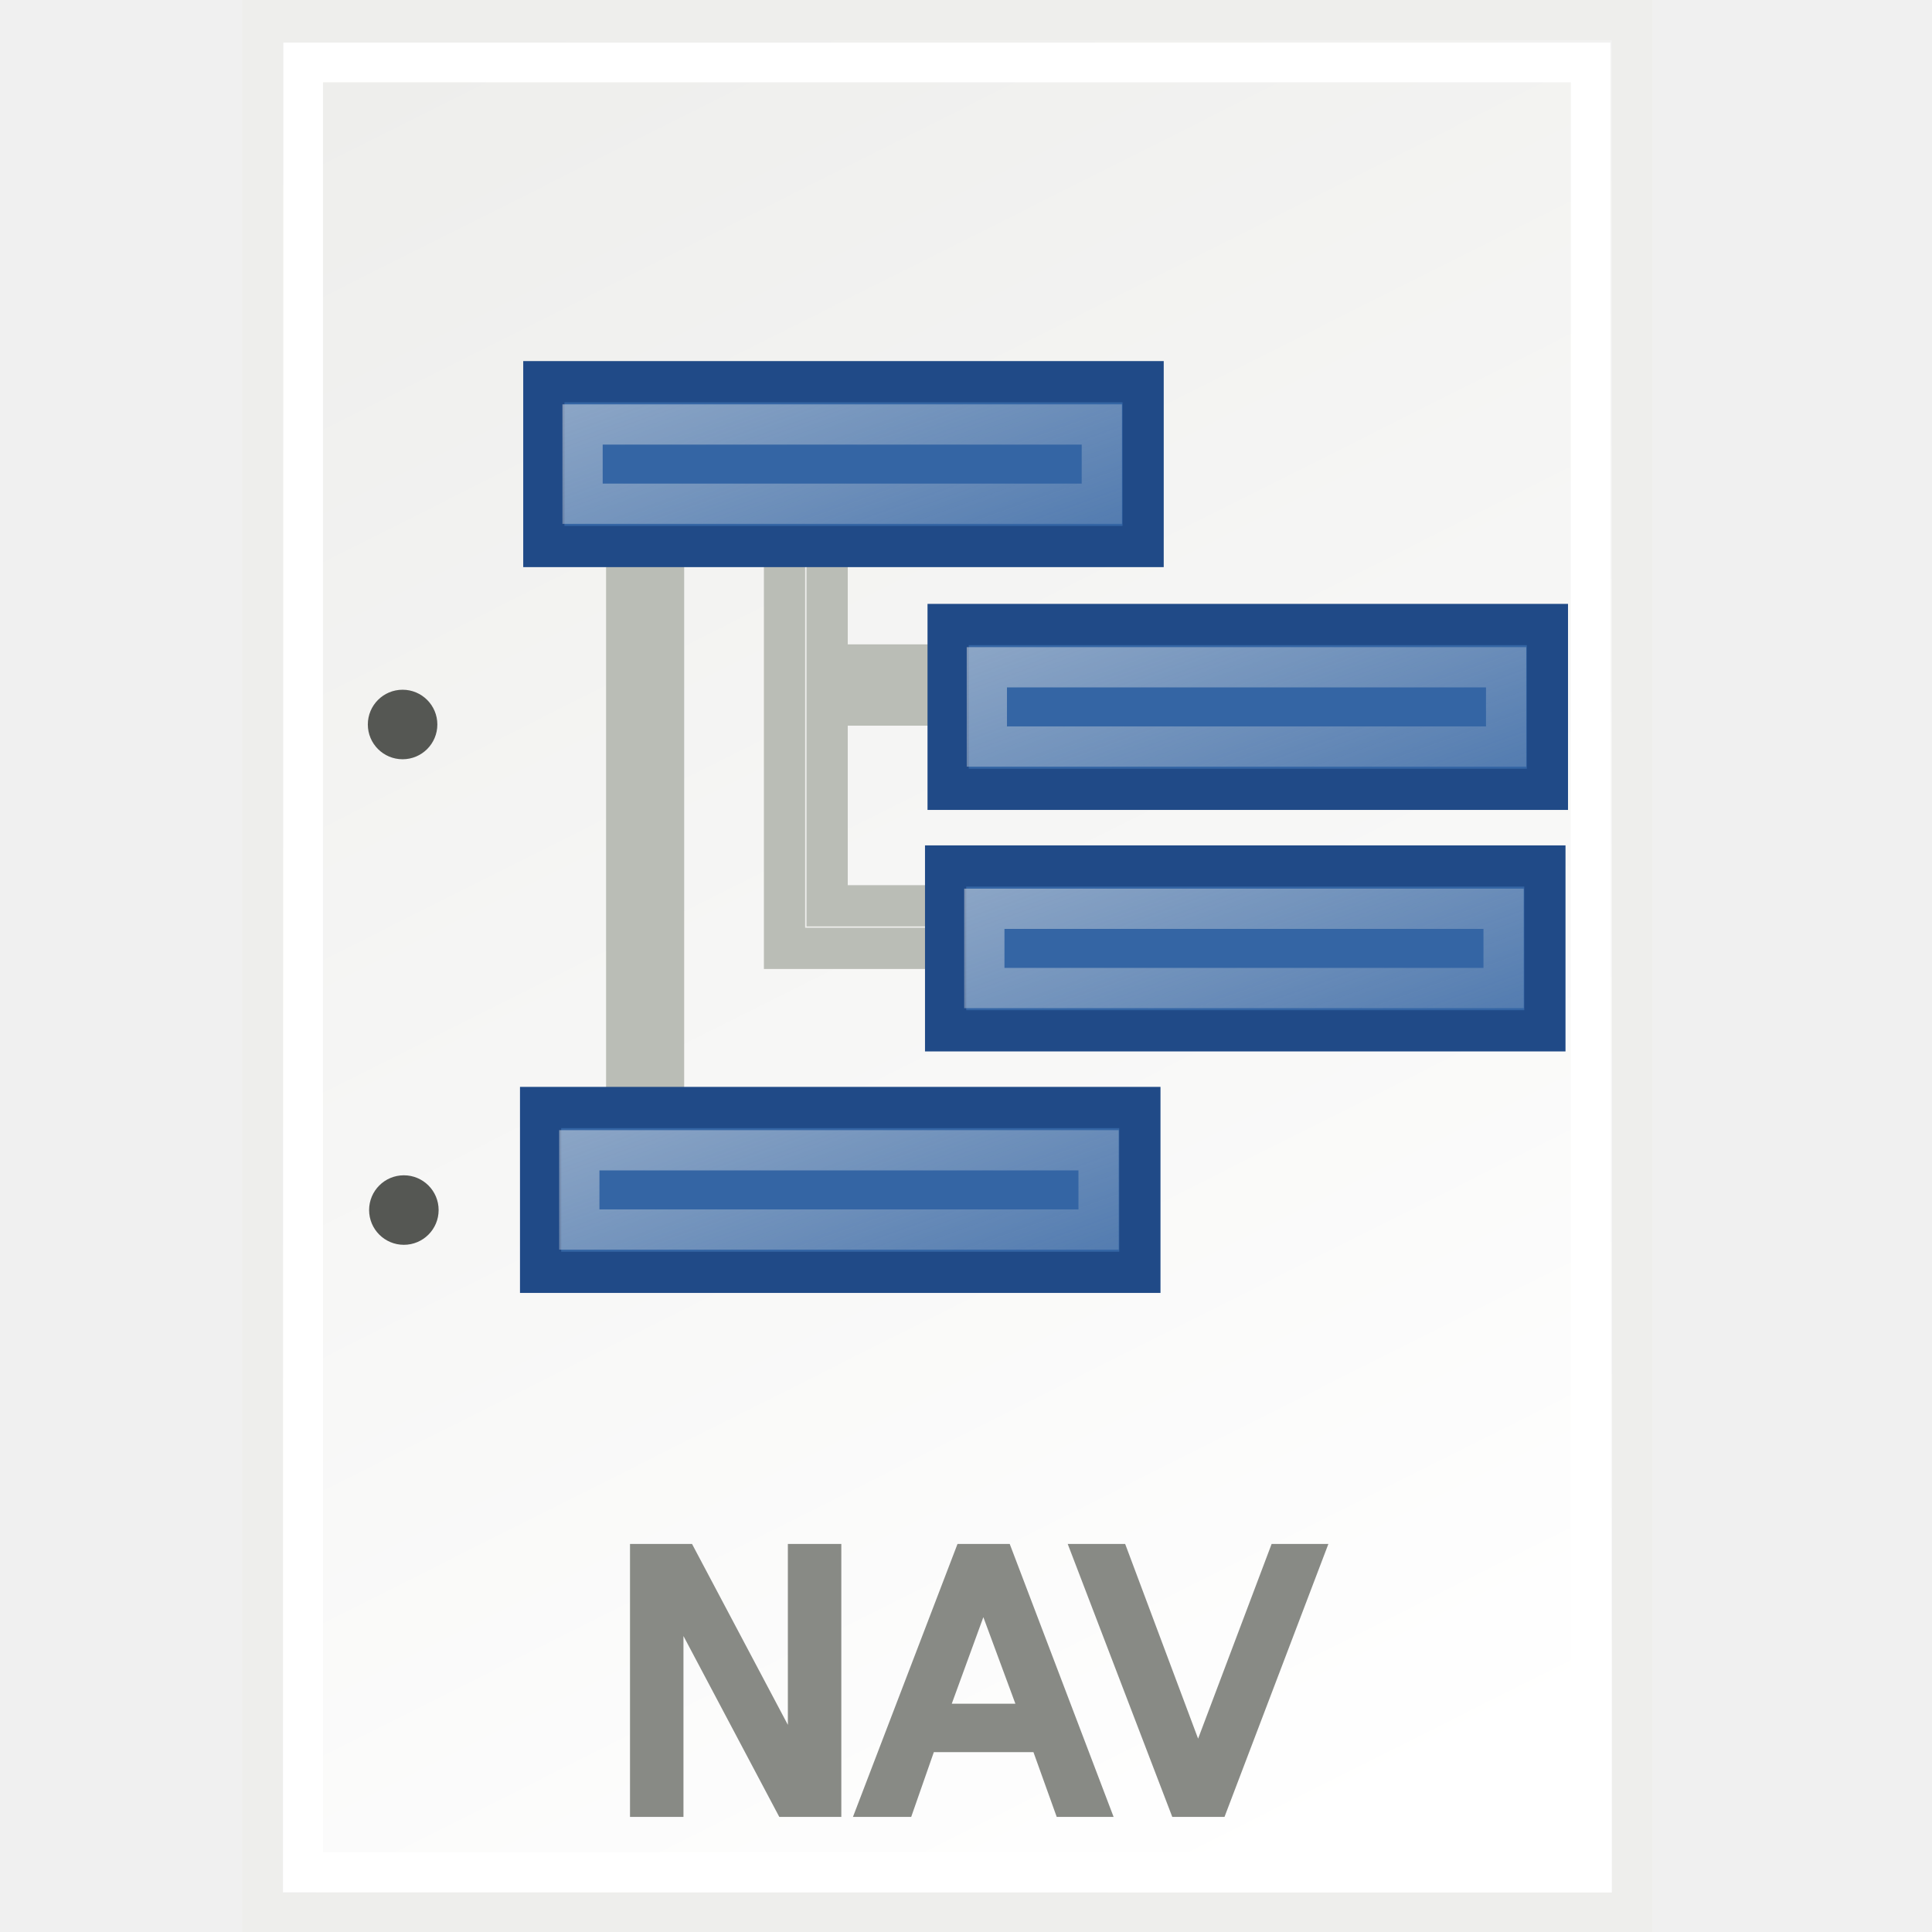
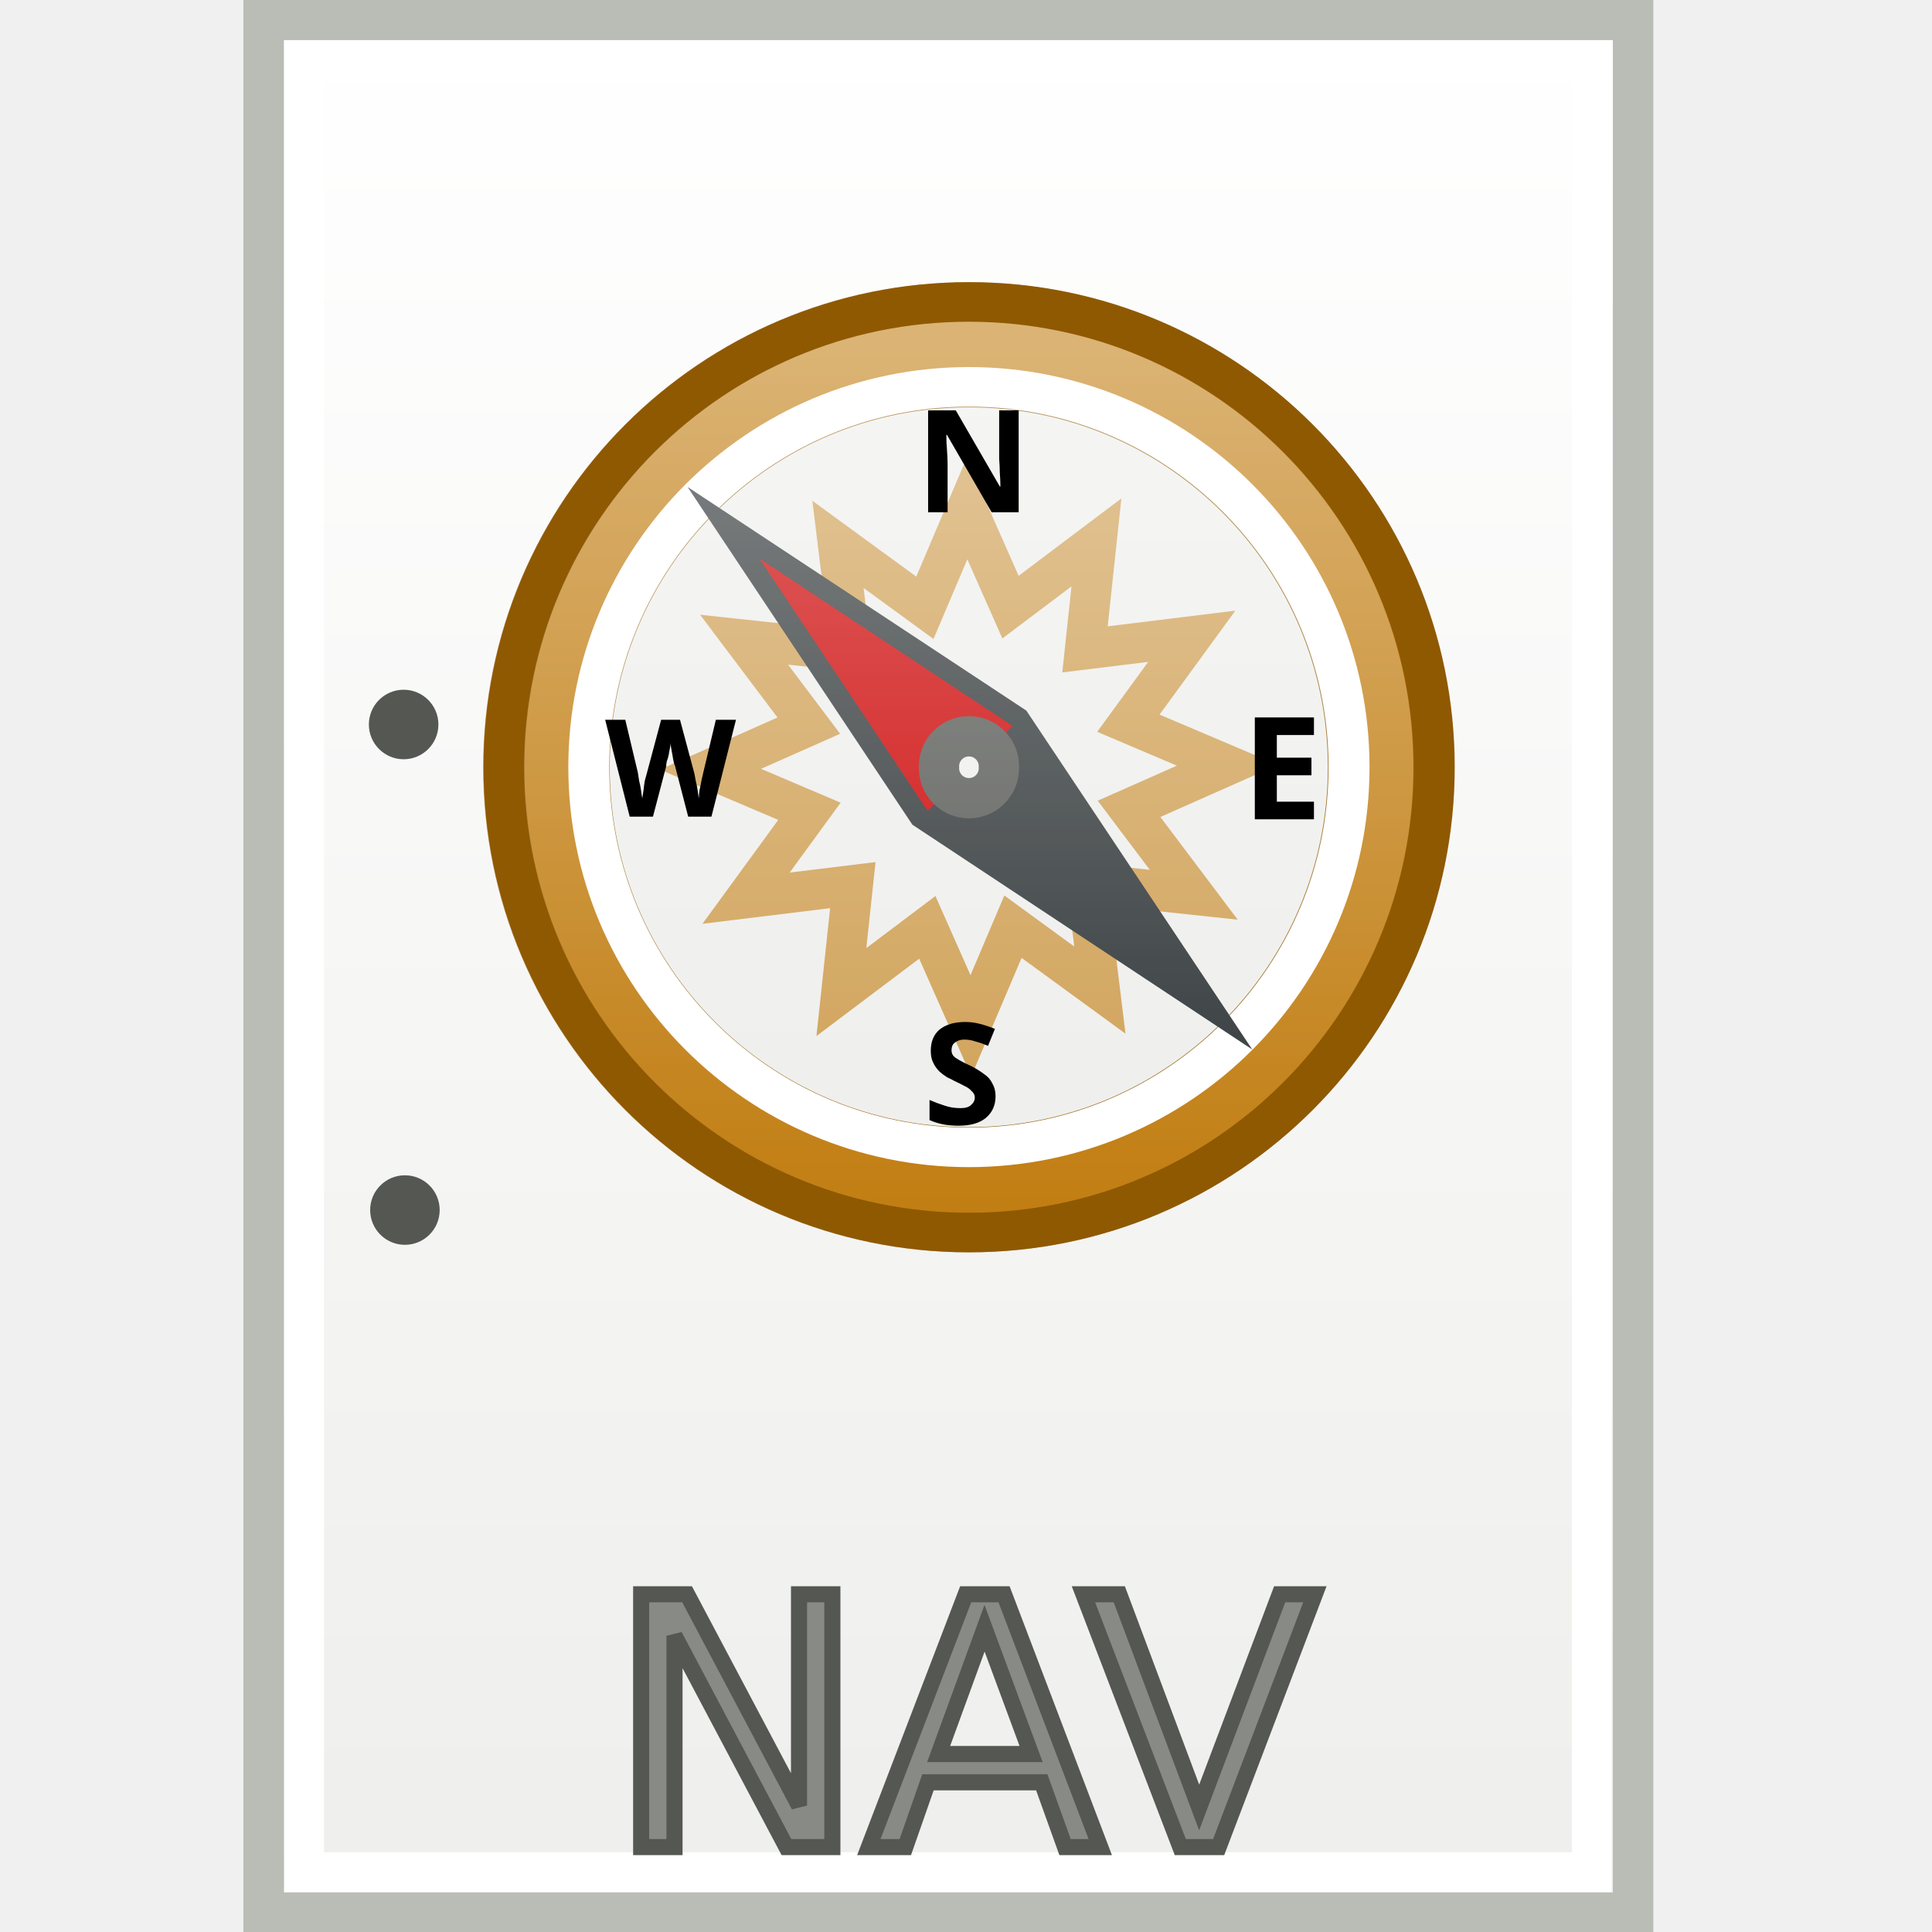
<svg xmlns="http://www.w3.org/2000/svg" xmlns:xlink="http://www.w3.org/1999/xlink" width="48" height="48" id="svg2" version="1.0">
  <defs id="defs4">
+     <linearGradient id="linearGradient5772">
+       <stop style="stop-color:#ffffff;stop-opacity:1;" offset="0" id="stop5774" />
+       <stop style="stop-color:#ffffff;stop-opacity:0;" offset="1" id="stop5776" />
+     </linearGradient>
    <linearGradient id="linearGradient6658">
      <stop style="stop-color:#eeeeec;stop-opacity:1;" offset="0" id="stop6660" />
      <stop style="stop-color:#eeeeec;stop-opacity:0;" offset="1" id="stop6662" />
    </linearGradient>
    <linearGradient xlink:href="#linearGradient6658" id="linearGradient6664" x1="1" y1="25" x2="10" y2="39" gradientUnits="userSpaceOnUse" gradientTransform="matrix(0.7494898,0,0,0.7539977,13.11688,9.558532)" />
    <linearGradient id="linearGradient6650">
      <stop style="stop-color:#eeeeec;stop-opacity:1;" offset="0" id="stop6652" />
      <stop style="stop-color:#eeeeec;stop-opacity:0;" offset="1" id="stop6654" />
    </linearGradient>
    <linearGradient xlink:href="#linearGradient6650" id="linearGradient6656" x1="13" y1="17" x2="22" y2="32" gradientUnits="userSpaceOnUse" gradientTransform="matrix(0.7494898,0,0,0.7539977,13.10398,9.607573)" />
    <linearGradient id="linearGradient6642">
      <stop style="stop-color:#eeeeec;stop-opacity:1;" offset="0" id="stop6644" />
      <stop style="stop-color:#eeeeec;stop-opacity:0;" offset="1" id="stop6646" />
    </linearGradient>
    <linearGradient xlink:href="#linearGradient6642" id="linearGradient6648" x1="13" y1="9" x2="22" y2="25" gradientUnits="userSpaceOnUse" gradientTransform="matrix(0.7494898,0,0,0.7539977,13.10398,9.656613)" />
    <linearGradient id="linearGradient6618">
      <stop style="stop-color:#eeeeec;stop-opacity:1;" offset="0" id="stop6620" />
      <stop style="stop-color:#eeeeec;stop-opacity:0;" offset="1" id="stop6622" />
    </linearGradient>
    <linearGradient xlink:href="#linearGradient6618" id="linearGradient6624" x1="0" y1="0" x2="7" y2="17" gradientUnits="userSpaceOnUse" gradientTransform="matrix(0.7599692,0,0,0.6617023,13.38709,10.54504)" />
    <linearGradient id="linearGradient14316">
      <stop style="stop-color:#eeeeec;stop-opacity:1" offset="0" id="stop14318" />
      <stop style="stop-color:#ffffff;stop-opacity:1" offset="1" id="stop14320" />
    </linearGradient>
    <linearGradient id="linearGradient2528">
      <stop style="stop-color:#ad7fa8;stop-opacity:1;" offset="0" id="stop2530" />
      <stop style="stop-color:#75507b;stop-opacity:1" offset="1" id="stop2532" />
    </linearGradient>
    <linearGradient xlink:href="#linearGradient2528" id="linearGradient2538" gradientUnits="userSpaceOnUse" gradientTransform="matrix(0.8335733,0,0,0.8335733,4.022239,4.194592)" x1="-0.062" y1="0.186" x2="3.783" y2="47.938" />
-     <linearGradient xlink:href="#linearGradient14316" id="linearGradient14322" x1="8.682" y1="2.047" x2="31.194" y2="46.822" gradientUnits="userSpaceOnUse" gradientTransform="matrix(1,0,0,0.998683,0,6.2584749e-2)" />
-     <linearGradient xlink:href="#linearGradient6618" id="linearGradient11503" gradientUnits="userSpaceOnUse" gradientTransform="matrix(0.7599692,0,0,0.6617023,13.38709,10.54504)" x1="0" y1="0" x2="7" y2="17" />
-     <linearGradient xlink:href="#linearGradient6618" id="linearGradient11505" gradientUnits="userSpaceOnUse" gradientTransform="matrix(0.7599692,0,0,0.6617023,13.38709,10.54504)" x1="0" y1="0" x2="7" y2="17" />
-     <linearGradient xlink:href="#linearGradient6618" id="linearGradient11513" gradientUnits="userSpaceOnUse" gradientTransform="matrix(0.7599692,0,0,0.6617023,13.38709,10.54504)" x1="0" y1="0" x2="7" y2="17" />
-     <linearGradient xlink:href="#linearGradient6618" id="linearGradient11521" gradientUnits="userSpaceOnUse" gradientTransform="matrix(0.7599692,0,0,0.6617023,13.38709,10.54504)" x1="0" y1="0" x2="7" y2="17" />
+     <linearGradient xlink:href="#linearGradient14316" id="linearGradient5228" gradientUnits="userSpaceOnUse" gradientTransform="matrix(1,0,0,0.998683,2.61059e-2,6.2584333e-2)" x1="22.381" y1="47.558" x2="22.381" y2="0.511" />
+     <linearGradient xlink:href="#linearGradient5772" id="linearGradient5382" gradientUnits="userSpaceOnUse" x1="17.024" y1="7.615" x2="17.024" y2="24.223" />
+     <linearGradient xlink:href="#linearGradient5772" id="linearGradient5550" gradientUnits="userSpaceOnUse" x1="17.024" y1="7.615" x2="17.024" y2="24.223" />
  </defs>
  <g id="layer1">
-     <rect style="fill:url(#linearGradient14322);fill-opacity:1;fill-rule:evenodd;stroke:#eeeeec;stroke-width:1.006;stroke-linecap:square;stroke-linejoin:miter;marker:none;marker-start:none;marker-mid:none;marker-end:none;stroke-miterlimit:18.6;stroke-dasharray:none;stroke-dashoffset:0;stroke-opacity:1;visibility:visible;display:inline;overflow:visible;enable-background:accumulate" id="rect3776" width="34.024" height="47.028" x="6.524" y="0.494" />
-     <rect style="fill:none;fill-opacity:1;fill-rule:evenodd;stroke:#ffffff;stroke-width:0.985;stroke-linecap:square;stroke-linejoin:miter;marker:none;marker-start:none;marker-mid:none;marker-end:none;stroke-miterlimit:18.6;stroke-dasharray:none;stroke-dashoffset:0;stroke-opacity:1;visibility:visible;display:inline;overflow:visible;enable-background:accumulate" id="rect4345" width="31.987" height="44.958" x="7.532" y="1.552" />
-     <path style="fill:#555753;fill-opacity:1;fill-rule:evenodd;stroke:none;stroke-width:1;stroke-linecap:square;stroke-linejoin:miter;marker:none;marker-start:none;marker-mid:none;marker-end:none;stroke-miterlimit:18.6;stroke-dasharray:none;stroke-dashoffset:0;stroke-opacity:1;visibility:visible;display:inline;overflow:visible;enable-background:accumulate" id="path4313" d="M 4.91,8.485 A 1.036,1.036 0 1 1 2.838,8.485 A 1.036,1.036 0 1 1 4.91,8.485 z" transform="matrix(0.8336279,0,0,0.8336279,6.77266,10.92654)" />
-     <path style="fill:#555753;fill-opacity:1;fill-rule:evenodd;stroke:none;stroke-width:1;stroke-linecap:square;stroke-linejoin:miter;marker:none;marker-start:none;marker-mid:none;marker-end:none;stroke-miterlimit:18.6;stroke-dasharray:none;stroke-dashoffset:0;stroke-opacity:1;visibility:visible;display:inline;overflow:visible;enable-background:accumulate" id="path4315" d="M 4.91,8.485 A 1.036,1.036 0 1 1 2.838,8.485 A 1.036,1.036 0 1 1 4.91,8.485 z" transform="matrix(0.8336279,0,0,0.8336279,6.804475,22.9901)" />
-     <text xml:space="preserve" style="font-size:8.604px;font-style:normal;font-weight:normal;fill:#888a85;fill-opacity:1;stroke:#888a85;stroke-width:0.5;stroke-linecap:butt;stroke-linejoin:miter;stroke-miterlimit:4;stroke-dasharray:none;stroke-opacity:1;font-family:Bitstream Vera Sans" x="15.059" y="44.893" id="text6008">
-       <tspan id="tspan6010" x="15.059" y="44.893">NAV</tspan>
+     <rect style="fill:url(#linearGradient5228);fill-opacity:1;fill-rule:evenodd;stroke:#babdb6;stroke-width:1.006;stroke-linecap:square;stroke-linejoin:miter;marker:none;marker-start:none;marker-mid:none;marker-end:none;stroke-miterlimit:18.6;stroke-dasharray:none;stroke-dashoffset:0;stroke-opacity:1;visibility:visible;display:inline;overflow:visible;enable-background:accumulate" id="rect3776" width="34.024" height="47.028" x="6.55" y="0.494" />
+     <rect style="fill:none;fill-opacity:1;fill-rule:evenodd;stroke:#ffffff;stroke-width:0.985;stroke-linecap:square;stroke-linejoin:miter;marker:none;marker-start:none;marker-mid:none;marker-end:none;stroke-miterlimit:18.6;stroke-dasharray:none;stroke-dashoffset:0;stroke-opacity:1;visibility:visible;display:inline;overflow:visible;enable-background:accumulate" id="rect4345" width="31.987" height="44.958" x="7.558" y="1.552" />
+     <path style="fill:#555753;fill-opacity:1;fill-rule:evenodd;stroke:none;stroke-width:1;stroke-linecap:square;stroke-linejoin:miter;marker:none;marker-start:none;marker-mid:none;marker-end:none;stroke-miterlimit:18.6;stroke-dasharray:none;stroke-dashoffset:0;stroke-opacity:1;visibility:visible;display:inline;overflow:visible;enable-background:accumulate" id="path4313" d="M 4.91,8.485 A 1.036,1.036 0 1 1 2.838,8.485 A 1.036,1.036 0 1 1 4.91,8.485 z" transform="matrix(0.8336279,0,0,0.8336279,6.798766,10.92654)" />
+     <path style="fill:#555753;fill-opacity:1;fill-rule:evenodd;stroke:none;stroke-width:1;stroke-linecap:square;stroke-linejoin:miter;marker:none;marker-start:none;marker-mid:none;marker-end:none;stroke-miterlimit:18.6;stroke-dasharray:none;stroke-dashoffset:0;stroke-opacity:1;visibility:visible;display:inline;overflow:visible;enable-background:accumulate" id="path4315" d="M 4.91,8.485 A 1.036,1.036 0 1 1 2.838,8.485 A 1.036,1.036 0 1 1 4.91,8.485 z" transform="matrix(0.8336279,0,0,0.8336279,6.830581,22.9901)" />
+     <text xml:space="preserve" style="font-size:8.604px;font-style:normal;font-weight:normal;fill:#888a85;fill-opacity:1;stroke:#555753;stroke-width:0.4;stroke-linecap:butt;stroke-linejoin:miter;stroke-miterlimit:4;stroke-dasharray:none;stroke-opacity:1;font-family:Bitstream Vera Sans" x="15.085" y="45.893" id="text6008">
+       <tspan id="tspan6010" x="15.085" y="45.893">NAV</tspan>
    </text>
-     <path style="fill:#eeeeec;fill-rule:evenodd;stroke:#babdb6;stroke-width:1.024;stroke-linecap:butt;stroke-linejoin:miter;stroke-miterlimit:4;stroke-dasharray:none;stroke-opacity:1" d="M 19.491,13.098 L 19.491,16.521 L 19.491,17.517 L 19.491,22.504 L 19.491,23.562 L 24.526,23.562 L 24.526,22.504 L 20.55,22.504 L 20.55,17.517 L 24.526,17.517 L 24.526,16.521 L 20.55,16.521 L 20.55,13.098 L 19.491,13.098 z" id="rect6603" />
-     <rect style="fill:#eeeeec;fill-rule:evenodd;stroke:#babdb6;stroke-width:1.024;stroke-linecap:butt;stroke-linejoin:miter;stroke-miterlimit:4;stroke-dasharray:none;stroke-opacity:1" id="rect6599" width="0.916" height="14.191" x="15.57" y="13.846" />
-     <g id="g11493" transform="translate(-6.25e-2,-1)">
-       <rect y="10.483" x="13.574" height="4.095" width="14.889" id="rect5821" style="fill:#3465a4;fill-rule:evenodd;stroke:#204a87;stroke-width:1.024;stroke-linecap:butt;stroke-linejoin:miter;stroke-miterlimit:4;stroke-dasharray:none;stroke-opacity:1" />
-       <rect y="11.546" x="14.536" height="1.969" width="12.901" id="rect6610" style="opacity:0.497;fill:#3465a4;fill-opacity:0;fill-rule:evenodd;stroke:url(#linearGradient11505);stroke-width:1;stroke-linecap:butt;stroke-linejoin:miter;stroke-miterlimit:4;stroke-dasharray:none;stroke-opacity:1" />
-     </g>
-     <g id="g11497" transform="translate(9.981971,5.032353)">
-       <rect y="10.483" x="13.574" height="4.095" width="14.889" id="rect11499" style="fill:#3465a4;fill-rule:evenodd;stroke:#204a87;stroke-width:1.024;stroke-linecap:butt;stroke-linejoin:miter;stroke-miterlimit:4;stroke-dasharray:none;stroke-opacity:1" />
-       <rect y="11.546" x="14.536" height="1.969" width="12.901" id="rect11501" style="opacity:0.497;fill:#3465a4;fill-opacity:0;fill-rule:evenodd;stroke:url(#linearGradient11503);stroke-width:1;stroke-linecap:butt;stroke-linejoin:miter;stroke-miterlimit:4;stroke-dasharray:none;stroke-opacity:1" />
-     </g>
-     <g id="g11507" transform="translate(9.919471,11.03235)">
-       <rect y="10.483" x="13.574" height="4.095" width="14.889" id="rect11509" style="fill:#3465a4;fill-rule:evenodd;stroke:#204a87;stroke-width:1.024;stroke-linecap:butt;stroke-linejoin:miter;stroke-miterlimit:4;stroke-dasharray:none;stroke-opacity:1" />
-       <rect y="11.546" x="14.536" height="1.969" width="12.901" id="rect11511" style="opacity:0.497;fill:#3465a4;fill-opacity:0;fill-rule:evenodd;stroke:url(#linearGradient11513);stroke-width:1;stroke-linecap:butt;stroke-linejoin:miter;stroke-miterlimit:4;stroke-dasharray:none;stroke-opacity:1" />
-     </g>
-     <g id="g11515" transform="translate(-0.1430292,17.03235)">
-       <rect y="10.483" x="13.574" height="4.095" width="14.889" id="rect11517" style="fill:#3465a4;fill-rule:evenodd;stroke:#204a87;stroke-width:1.024;stroke-linecap:butt;stroke-linejoin:miter;stroke-miterlimit:4;stroke-dasharray:none;stroke-opacity:1" />
-       <rect y="11.546" x="14.536" height="1.969" width="12.901" id="rect11519" style="opacity:0.497;fill:#3465a4;fill-opacity:0;fill-rule:evenodd;stroke:url(#linearGradient11521);stroke-width:1;stroke-linecap:butt;stroke-linejoin:miter;stroke-miterlimit:4;stroke-dasharray:none;stroke-opacity:1" />
-     </g>
+     <path style="fill:#c17d11;fill-opacity:1;stroke:#8f5902;stroke-width:0.748;stroke-linejoin:miter;stroke-miterlimit:4;stroke-dasharray:none;stroke-dashoffset:0;stroke-opacity:1" id="path5226" d="M 25.514,15.722 A 8.494,8.803 0 1 1 8.525,15.722 A 8.494,8.803 0 1 1 25.514,15.722 z" transform="matrix(1.360433,0,0,1.313189,0.9231465,-1.584266)" />
+     <path style="fill:#eeeeec;fill-opacity:1;stroke:#8f5902;stroke-width:0.917;stroke-linejoin:miter;stroke-miterlimit:4;stroke-dasharray:none;stroke-dashoffset:0;stroke-opacity:1" id="path5768" d="M 25.514,15.722 A 8.494,8.803 0 1 1 8.525,15.722 A 8.494,8.803 0 1 1 25.514,15.722 z" transform="matrix(1.110077,0,0,1.071527,5.176182,2.215181)" />
+     <path style="fill:none;fill-opacity:1;stroke:#ffffff;stroke-width:0.915;stroke-linejoin:miter;stroke-miterlimit:4;stroke-dasharray:none;stroke-dashoffset:0;stroke-opacity:1" id="path5739" d="M 25.514,15.722 A 8.494,8.803 0 1 1 8.525,15.722 A 8.494,8.803 0 1 1 25.514,15.722 z" transform="matrix(1.11179,0,0,1.073181,5.150544,2.185651)" />
+     <path style="opacity:0.699;fill:none;fill-opacity:1;stroke:#c17d11;stroke-width:1.445;stroke-linejoin:miter;stroke-miterlimit:12.2;stroke-dasharray:none;stroke-dashoffset:0;stroke-opacity:1" id="path5788" d="M 3.336,8.587 L -0.399,7.601 L -0.513,11.462 L -3.255,8.741 L -5.284,12.027 L -6.298,8.3 L -9.699,10.131 L -8.713,6.396 L -12.574,6.282 L -9.853,3.541 L -13.139,1.511 L -9.412,0.498 L -11.243,-2.903 L -7.508,-1.917 L -7.394,-5.779 L -4.653,-3.057 L -2.623,-6.344 L -1.61,-2.616 L 1.792,-4.448 L 0.805,-0.713 L 4.667,-0.599 L 1.945,2.143 L 5.232,4.172 L 1.504,5.186 L 3.336,8.587 z" transform="matrix(0.5401353,-0.432435,0.432435,0.5401351,24.97911,15.81714)" />
+     <path style="fill:#2e3436;fill-opacity:1;stroke:none;stroke-width:1;stroke-linejoin:miter;stroke-miterlimit:12.2;stroke-dasharray:none;stroke-dashoffset:0;stroke-opacity:1" d="M 25.139,18.016 L 29.322,24.291 L 23.028,20.128 L 25.139,18.016 z" id="path5762" />
+     <path style="fill:none;fill-opacity:1;stroke:#2e3436;stroke-width:1;stroke-linejoin:miter;stroke-miterlimit:12.2;stroke-dasharray:none;stroke-dashoffset:0;stroke-opacity:1" d="M 18.865,13.874 L 25.139,18.016 L 29.322,24.291 L 23.028,20.128 L 18.865,13.874 z" id="rect5759" />
+     <path style="fill:#cc0000;fill-opacity:1;stroke:none;stroke-width:1;stroke-linejoin:miter;stroke-miterlimit:12.2;stroke-dasharray:none;stroke-dashoffset:0;stroke-opacity:1" d="M 23.048,20.148 L 18.865,13.874 L 25.159,18.036 L 23.048,20.148 z" id="path5764" />
+     <path style="fill:#eeeeec;fill-opacity:1;stroke:#555753;stroke-width:1.246;stroke-linejoin:miter;stroke-miterlimit:12.2;stroke-dasharray:none;stroke-dashoffset:0;stroke-opacity:1" id="path5766" d="M 17.977,16.927 A 0.927,0.927 0 1 1 16.124,16.927 A 0.927,0.927 0 1 1 17.977,16.927 z" transform="matrix(0.8027546,0,0,0.8027543,10.38587,5.473811)" />
+     <path style="opacity:0.421;fill:url(#linearGradient5550);fill-opacity:1;stroke:#8f5902;stroke-width:0.748;stroke-linejoin:miter;stroke-miterlimit:4;stroke-dasharray:none;stroke-dashoffset:0;stroke-opacity:1" id="path5770" d="M 25.514,15.722 A 8.494,8.803 0 1 1 8.525,15.722 A 8.494,8.803 0 1 1 25.514,15.722 z" transform="matrix(1.360433,0,0,1.313189,0.9129005,-1.582659)" />
+     <text xml:space="preserve" style="font-size:3.361px;font-style:normal;font-weight:normal;fill:#000000;fill-opacity:1;stroke:none;stroke-width:1px;stroke-linecap:butt;stroke-linejoin:miter;stroke-opacity:1;font-family:Bitstream Vera Sans" x="15.035" y="20.287" id="text5749">
+       <tspan id="tspan5751" x="15.035" y="20.287" style="font-style:normal;font-variant:normal;font-weight:bold;font-stretch:normal;font-family:Adobe Caslon Pro Bold;-inkscape-font-specification:'Adobe Caslon Pro Bold, Bold'">W</tspan>
+     </text>
+     <text xml:space="preserve" style="font-size:3.552px;font-style:normal;font-weight:normal;fill:#000000;fill-opacity:1;stroke:none;stroke-width:1px;stroke-linecap:butt;stroke-linejoin:miter;stroke-opacity:1;font-family:Bitstream Vera Sans" x="30.865" y="20.356" id="text5753">
+       <tspan id="tspan5755" x="30.865" y="20.356" style="font-style:normal;font-variant:normal;font-weight:bold;font-stretch:normal;font-family:Adobe Caslon Pro Bold;-inkscape-font-specification:'Adobe Caslon Pro Bold, Bold'">E</tspan>
+     </text>
+     <text xml:space="preserve" style="font-size:3.552px;font-style:normal;font-weight:normal;fill:#000000;fill-opacity:1;stroke:none;stroke-width:1px;stroke-linecap:butt;stroke-linejoin:miter;stroke-opacity:1;font-family:Bitstream Vera Sans" x="22.745" y="12.725" id="text5741">
+       <tspan id="tspan5743" x="22.745" y="12.725" style="font-style:normal;font-variant:normal;font-weight:bold;font-stretch:normal;font-family:Adobe Caslon Pro Bold;-inkscape-font-specification:'Adobe Caslon Pro Bold, Bold'">N</tspan>
+     </text>
+     <text xml:space="preserve" style="font-size:3.519px;font-style:normal;font-weight:normal;fill:#000000;fill-opacity:1;stroke:none;stroke-width:1px;stroke-linecap:butt;stroke-linejoin:miter;stroke-opacity:1;font-family:Bitstream Vera Sans" x="22.938" y="27.938" id="text5745">
+       <tspan id="tspan5747" x="22.938" y="27.938" style="font-style:normal;font-variant:normal;font-weight:bold;font-stretch:normal;font-family:Adobe Caslon Pro Bold;-inkscape-font-specification:'Adobe Caslon Pro Bold, Bold'">S</tspan>
+     </text>
  </g>
</svg>
